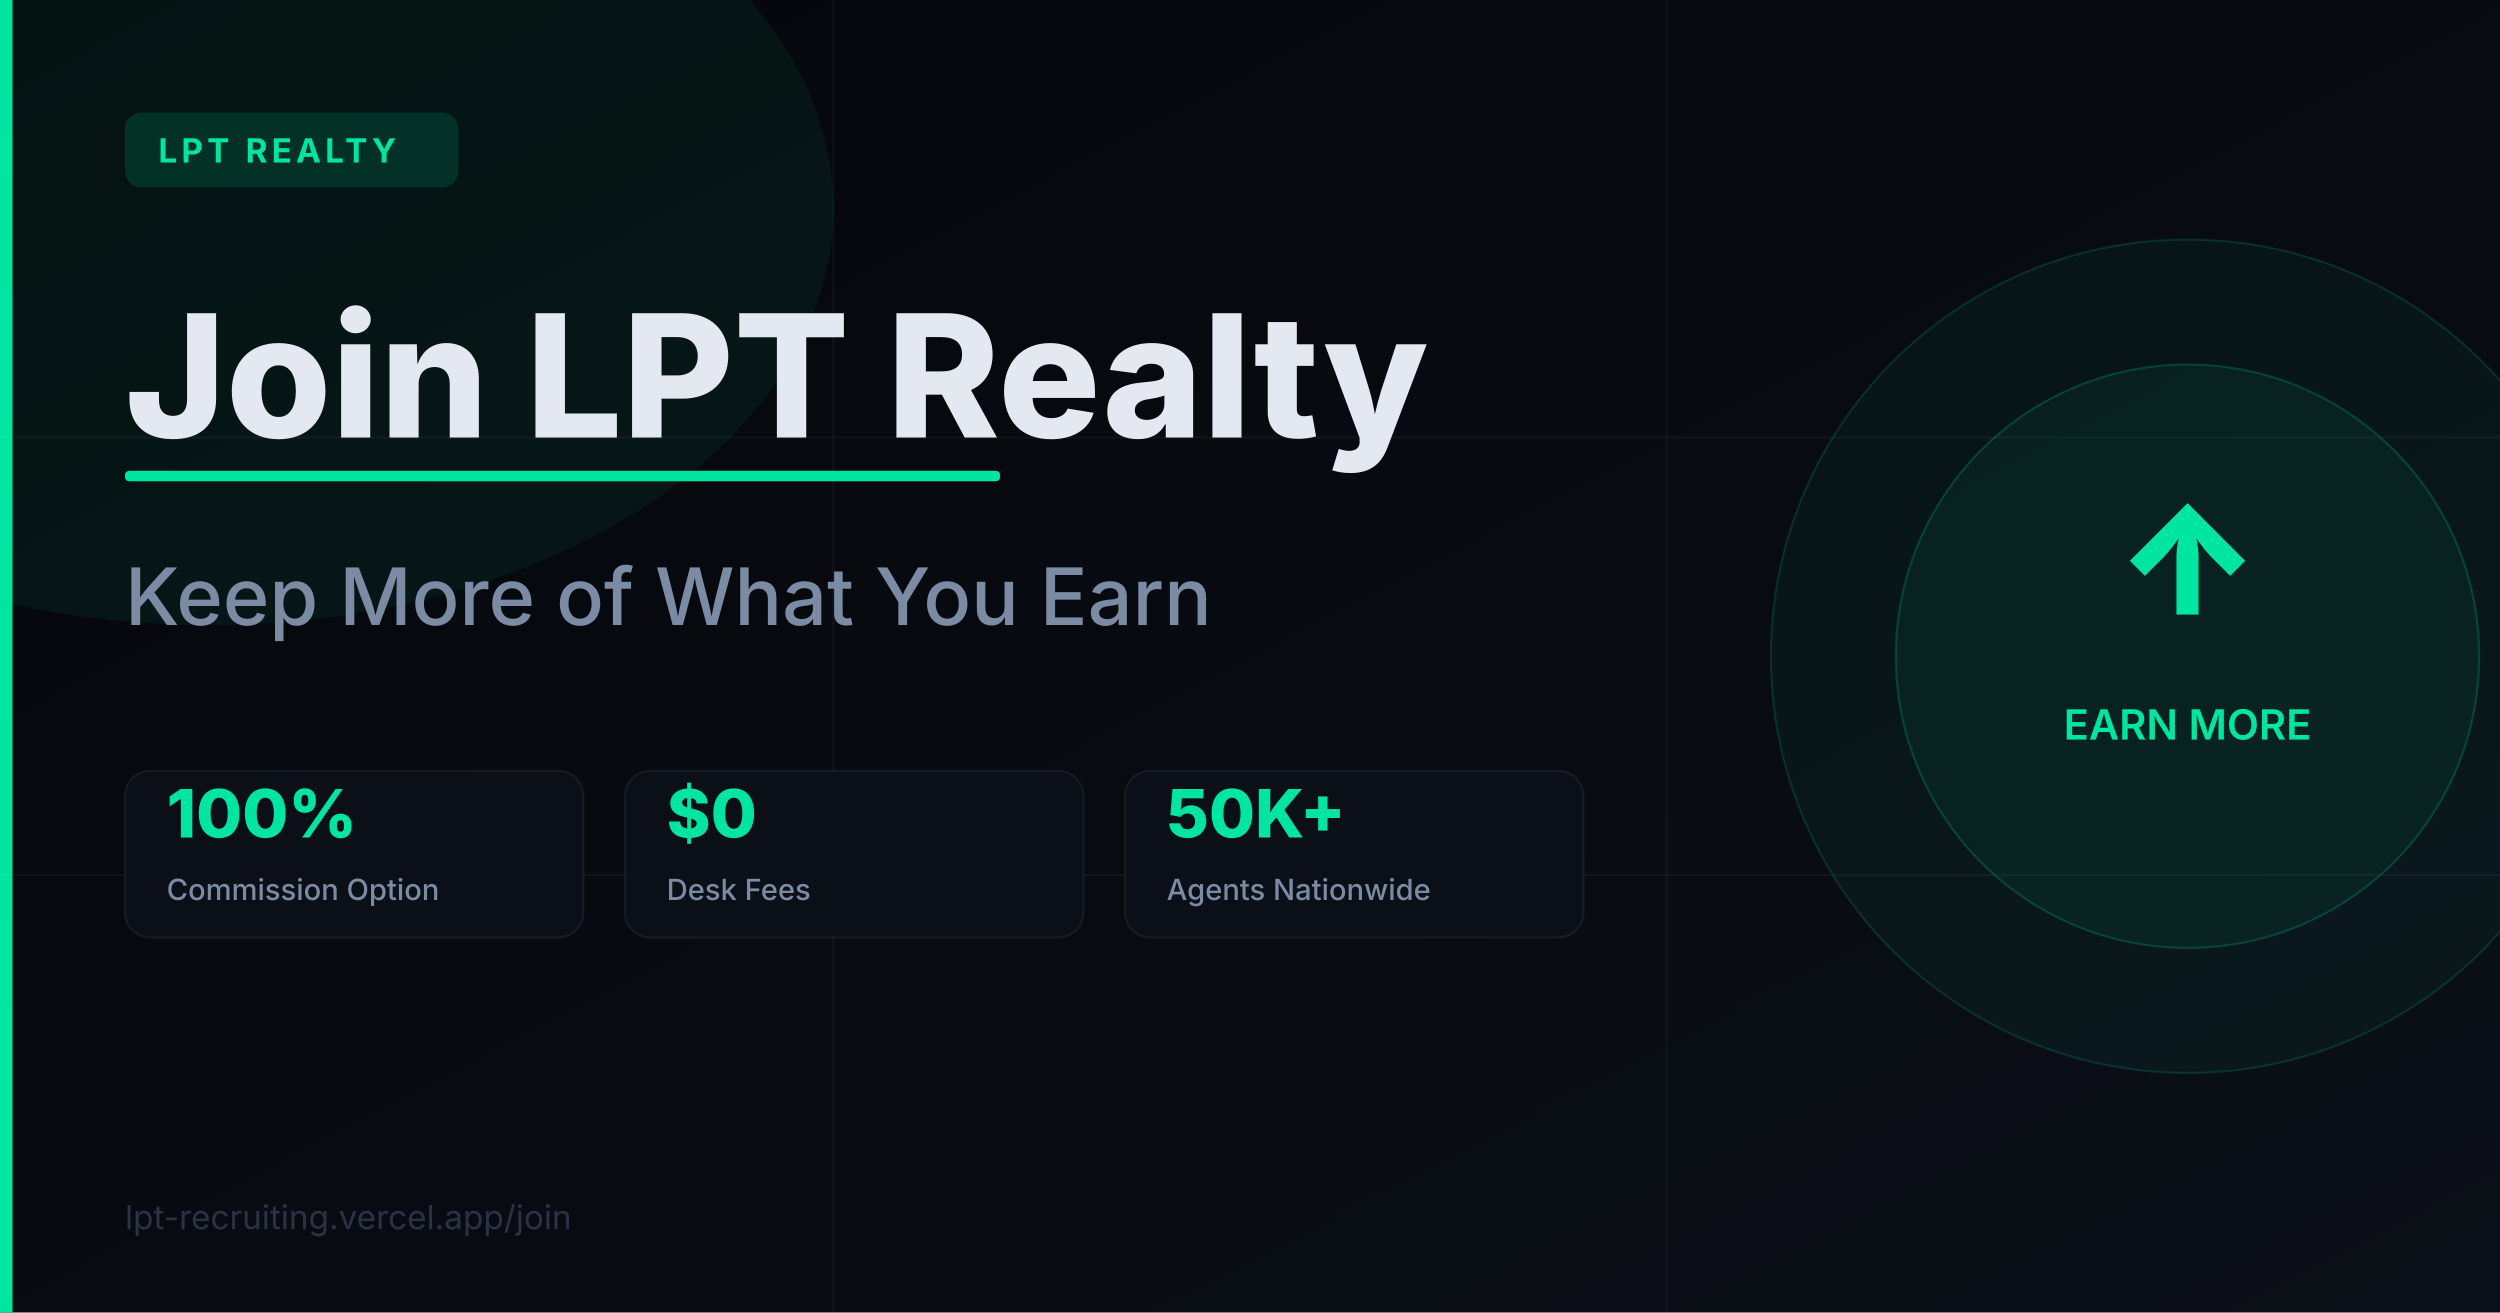
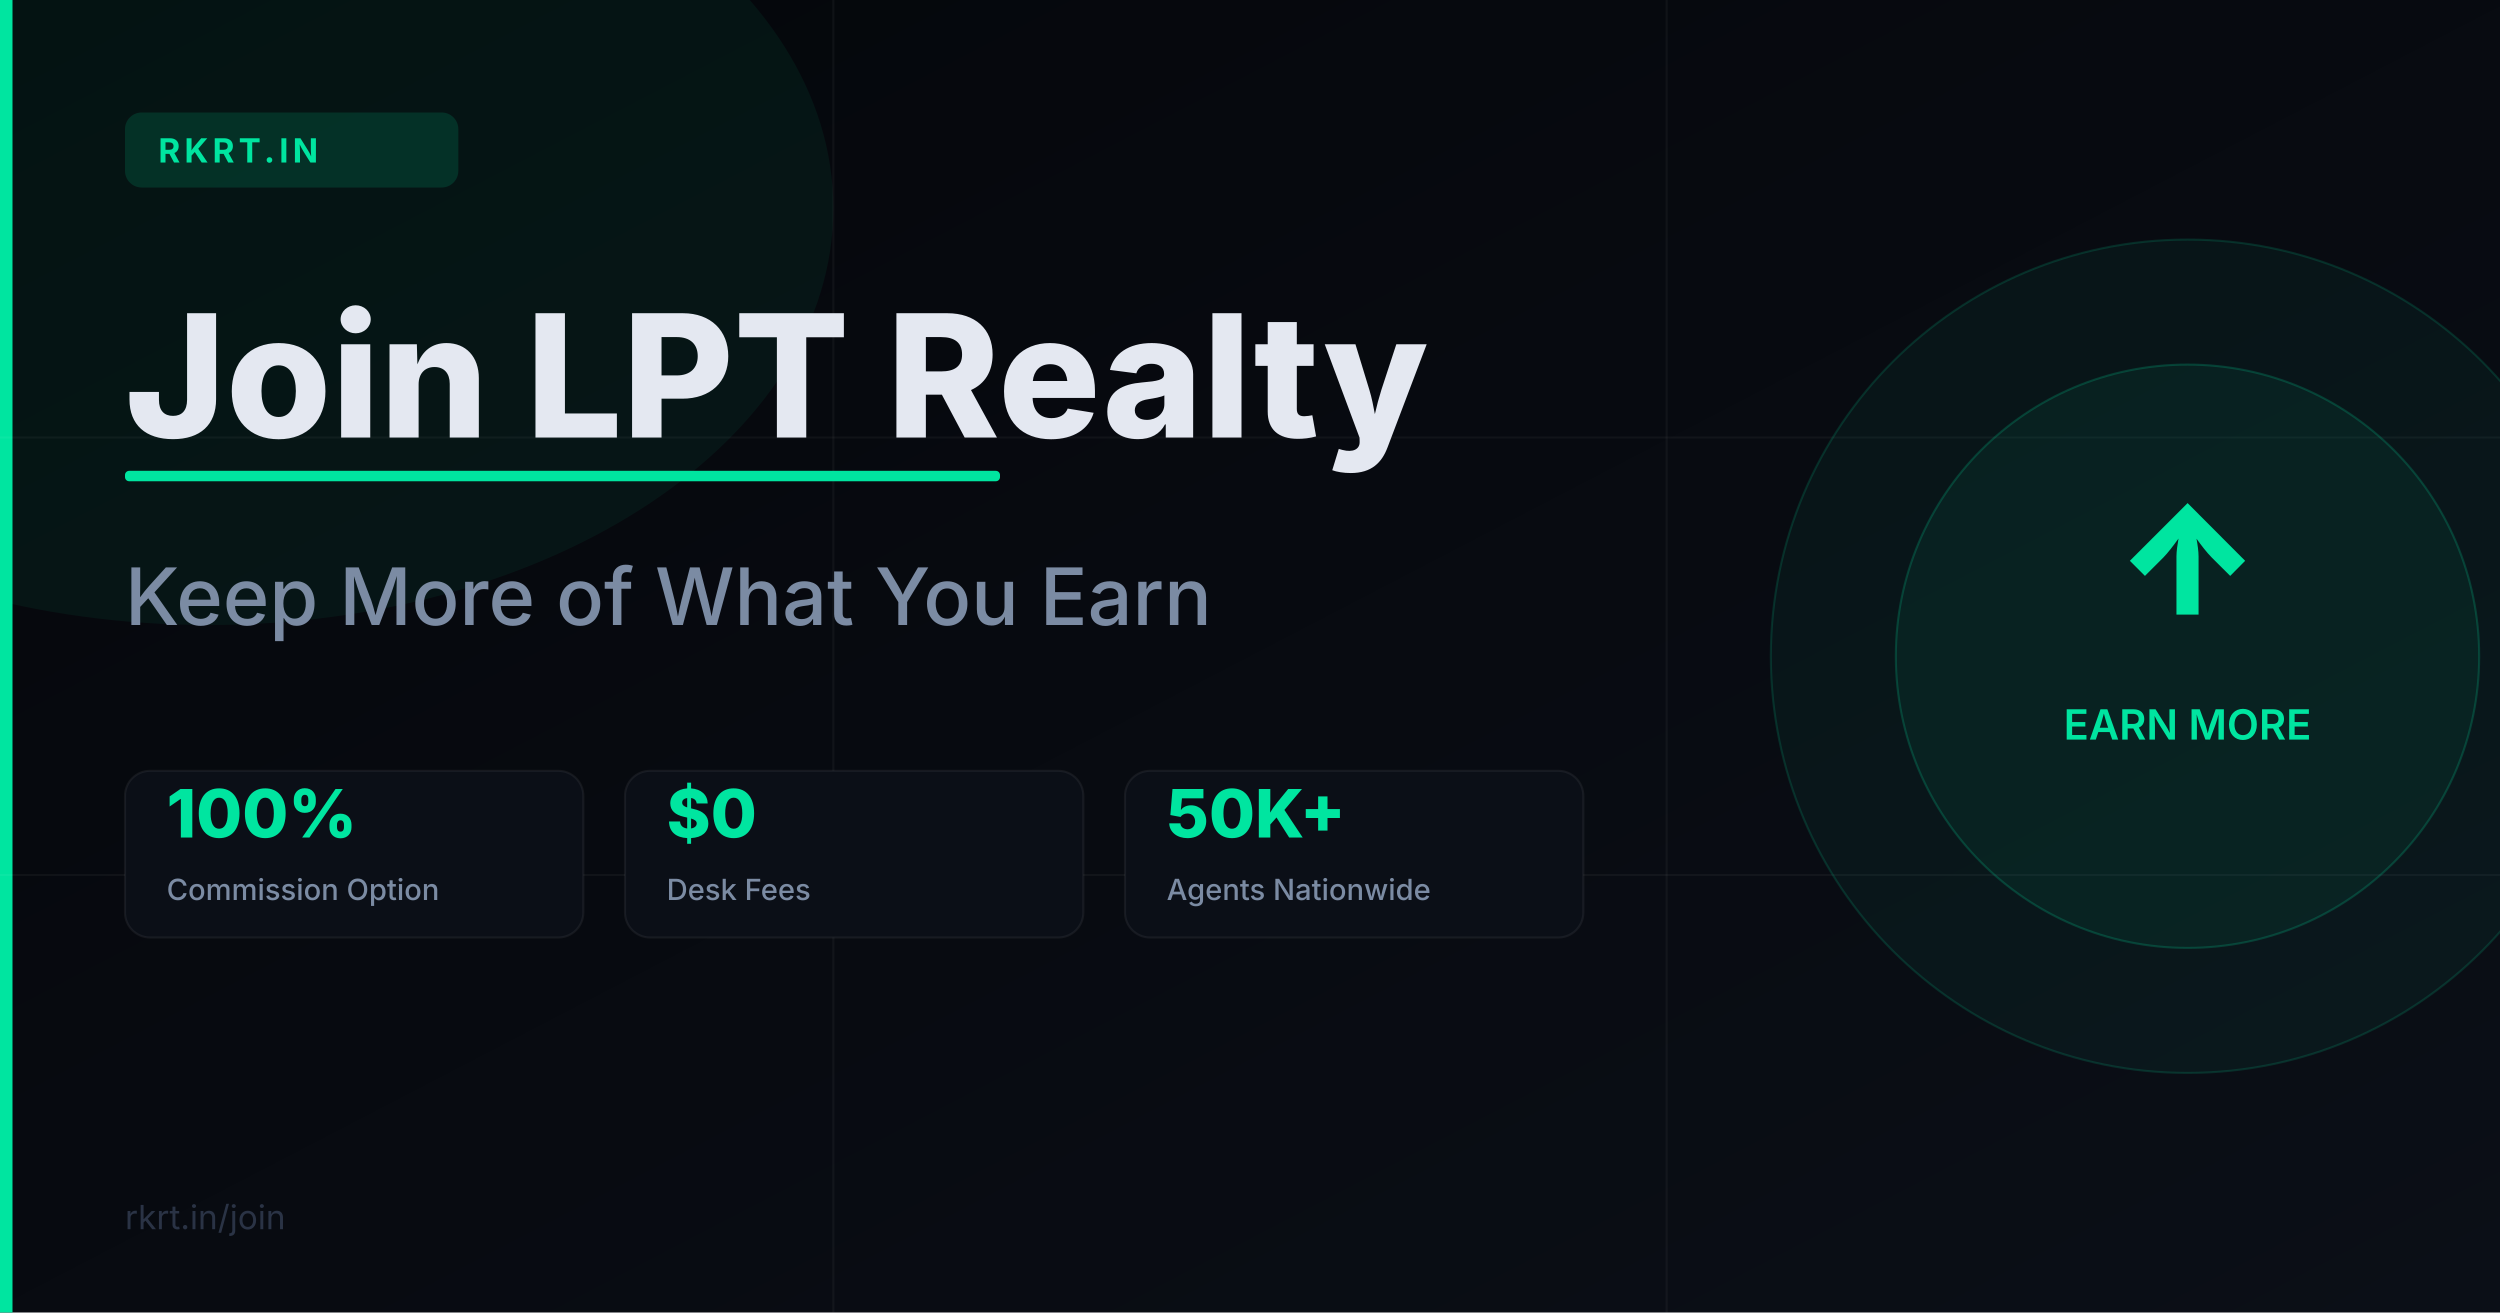
<svg xmlns="http://www.w3.org/2000/svg" width="1200" height="630" viewBox="0 0 1200 630">
  <defs>
    <linearGradient id="bg" x1="0" y1="0" x2="1" y2="1">
      <stop offset="0%" stop-color="#04060A" />
      <stop offset="100%" stop-color="#0B0F17" />
    </linearGradient>
    <linearGradient id="glow" x1="0" y1="0" x2="1" y2="0">
      <stop offset="0%" stop-color="#00E5A0" stop-opacity="0.3" />
      <stop offset="100%" stop-color="#00E5A0" stop-opacity="0" />
    </linearGradient>
  </defs>
  <rect width="1200" height="630" fill="url(#bg)" />
  <ellipse cx="100" cy="100" rx="300" ry="200" fill="#00E5A0" fill-opacity="0.06" />
  <rect x="0" y="0" width="6" height="630" fill="#00E5A0" />
  <line x1="0" y1="210" x2="1200" y2="210" stroke="rgba(255,255,255,0.04)" stroke-width="1" />
  <line x1="0" y1="420" x2="1200" y2="420" stroke="rgba(255,255,255,0.04)" stroke-width="1" />
  <line x1="400" y1="0" x2="400" y2="630" stroke="rgba(255,255,255,0.04)" stroke-width="1" />
  <line x1="800" y1="0" x2="800" y2="630" stroke="rgba(255,255,255,0.04)" stroke-width="1" />
  <rect x="60" y="54" width="160" height="36" rx="8" fill="#00E5A0" fill-opacity="0.14" />
-   <text x="76" y="78" font-family="system-ui, -apple-system, sans-serif" font-size="16" font-weight="700" fill="#00E5A0" letter-spacing="2">LPT REALTY</text>
+   <text x="76" y="78" font-family="system-ui, -apple-system, sans-serif" font-size="16" font-weight="700" fill="#00E5A0" letter-spacing="2">RKRT.IN</text>
  <text x="60" y="210" font-family="system-ui, -apple-system, sans-serif" font-size="82" font-weight="800" fill="#E4E8F1">Join LPT Realty</text>
  <rect x="60" y="226" width="420" height="5" rx="2" fill="#00E5A0" />
  <text x="60" y="300" font-family="system-ui, -apple-system, sans-serif" font-size="38" font-weight="500" fill="#7B8BA3">Keep More of What You Earn</text>
  <rect x="60" y="370" width="220" height="80" rx="12" fill="#0B0F17" stroke="rgba(255,255,255,0.06)" stroke-width="1" />
  <text x="80" y="402" font-family="system-ui, -apple-system, sans-serif" font-size="32" font-weight="800" fill="#00E5A0">100%</text>
  <text x="80" y="432" font-family="system-ui, -apple-system, sans-serif" font-size="14" font-weight="500" fill="#7B8BA3">Commission Option</text>
  <rect x="300" y="370" width="220" height="80" rx="12" fill="#0B0F17" stroke="rgba(255,255,255,0.06)" stroke-width="1" />
  <text x="320" y="402" font-family="system-ui, -apple-system, sans-serif" font-size="32" font-weight="800" fill="#00E5A0">$0</text>
  <text x="320" y="432" font-family="system-ui, -apple-system, sans-serif" font-size="14" font-weight="500" fill="#7B8BA3">Desk Fees</text>
  <rect x="540" y="370" width="220" height="80" rx="12" fill="#0B0F17" stroke="rgba(255,255,255,0.06)" stroke-width="1" />
  <text x="560" y="402" font-family="system-ui, -apple-system, sans-serif" font-size="32" font-weight="800" fill="#00E5A0">50K+</text>
  <text x="560" y="432" font-family="system-ui, -apple-system, sans-serif" font-size="14" font-weight="500" fill="#7B8BA3">Agents Nationwide</text>
  <circle cx="1050" cy="315" r="200" fill="#00E5A0" fill-opacity="0.05" stroke="#00E5A0" stroke-opacity="0.15" stroke-width="1" />
  <circle cx="1050" cy="315" r="140" fill="#00E5A0" fill-opacity="0.06" stroke="#00E5A0" stroke-opacity="0.2" stroke-width="1" />
  <text x="1050" y="295" text-anchor="middle" font-family="system-ui, -apple-system, sans-serif" font-size="72" font-weight="900" fill="#00E5A0">↑</text>
  <text x="1050" y="355" text-anchor="middle" font-family="system-ui, -apple-system, sans-serif" font-size="20" font-weight="600" fill="#00E5A0">EARN MORE</text>
-   <text x="60" y="590" font-family="system-ui, -apple-system, sans-serif" font-size="16" fill="#2A3345">lpt-recruiting.vercel.app/join</text>
+   <text x="60" y="590" font-family="system-ui, -apple-system, sans-serif" font-size="16" fill="#2A3345">rkrt.in/join</text>
</svg>
